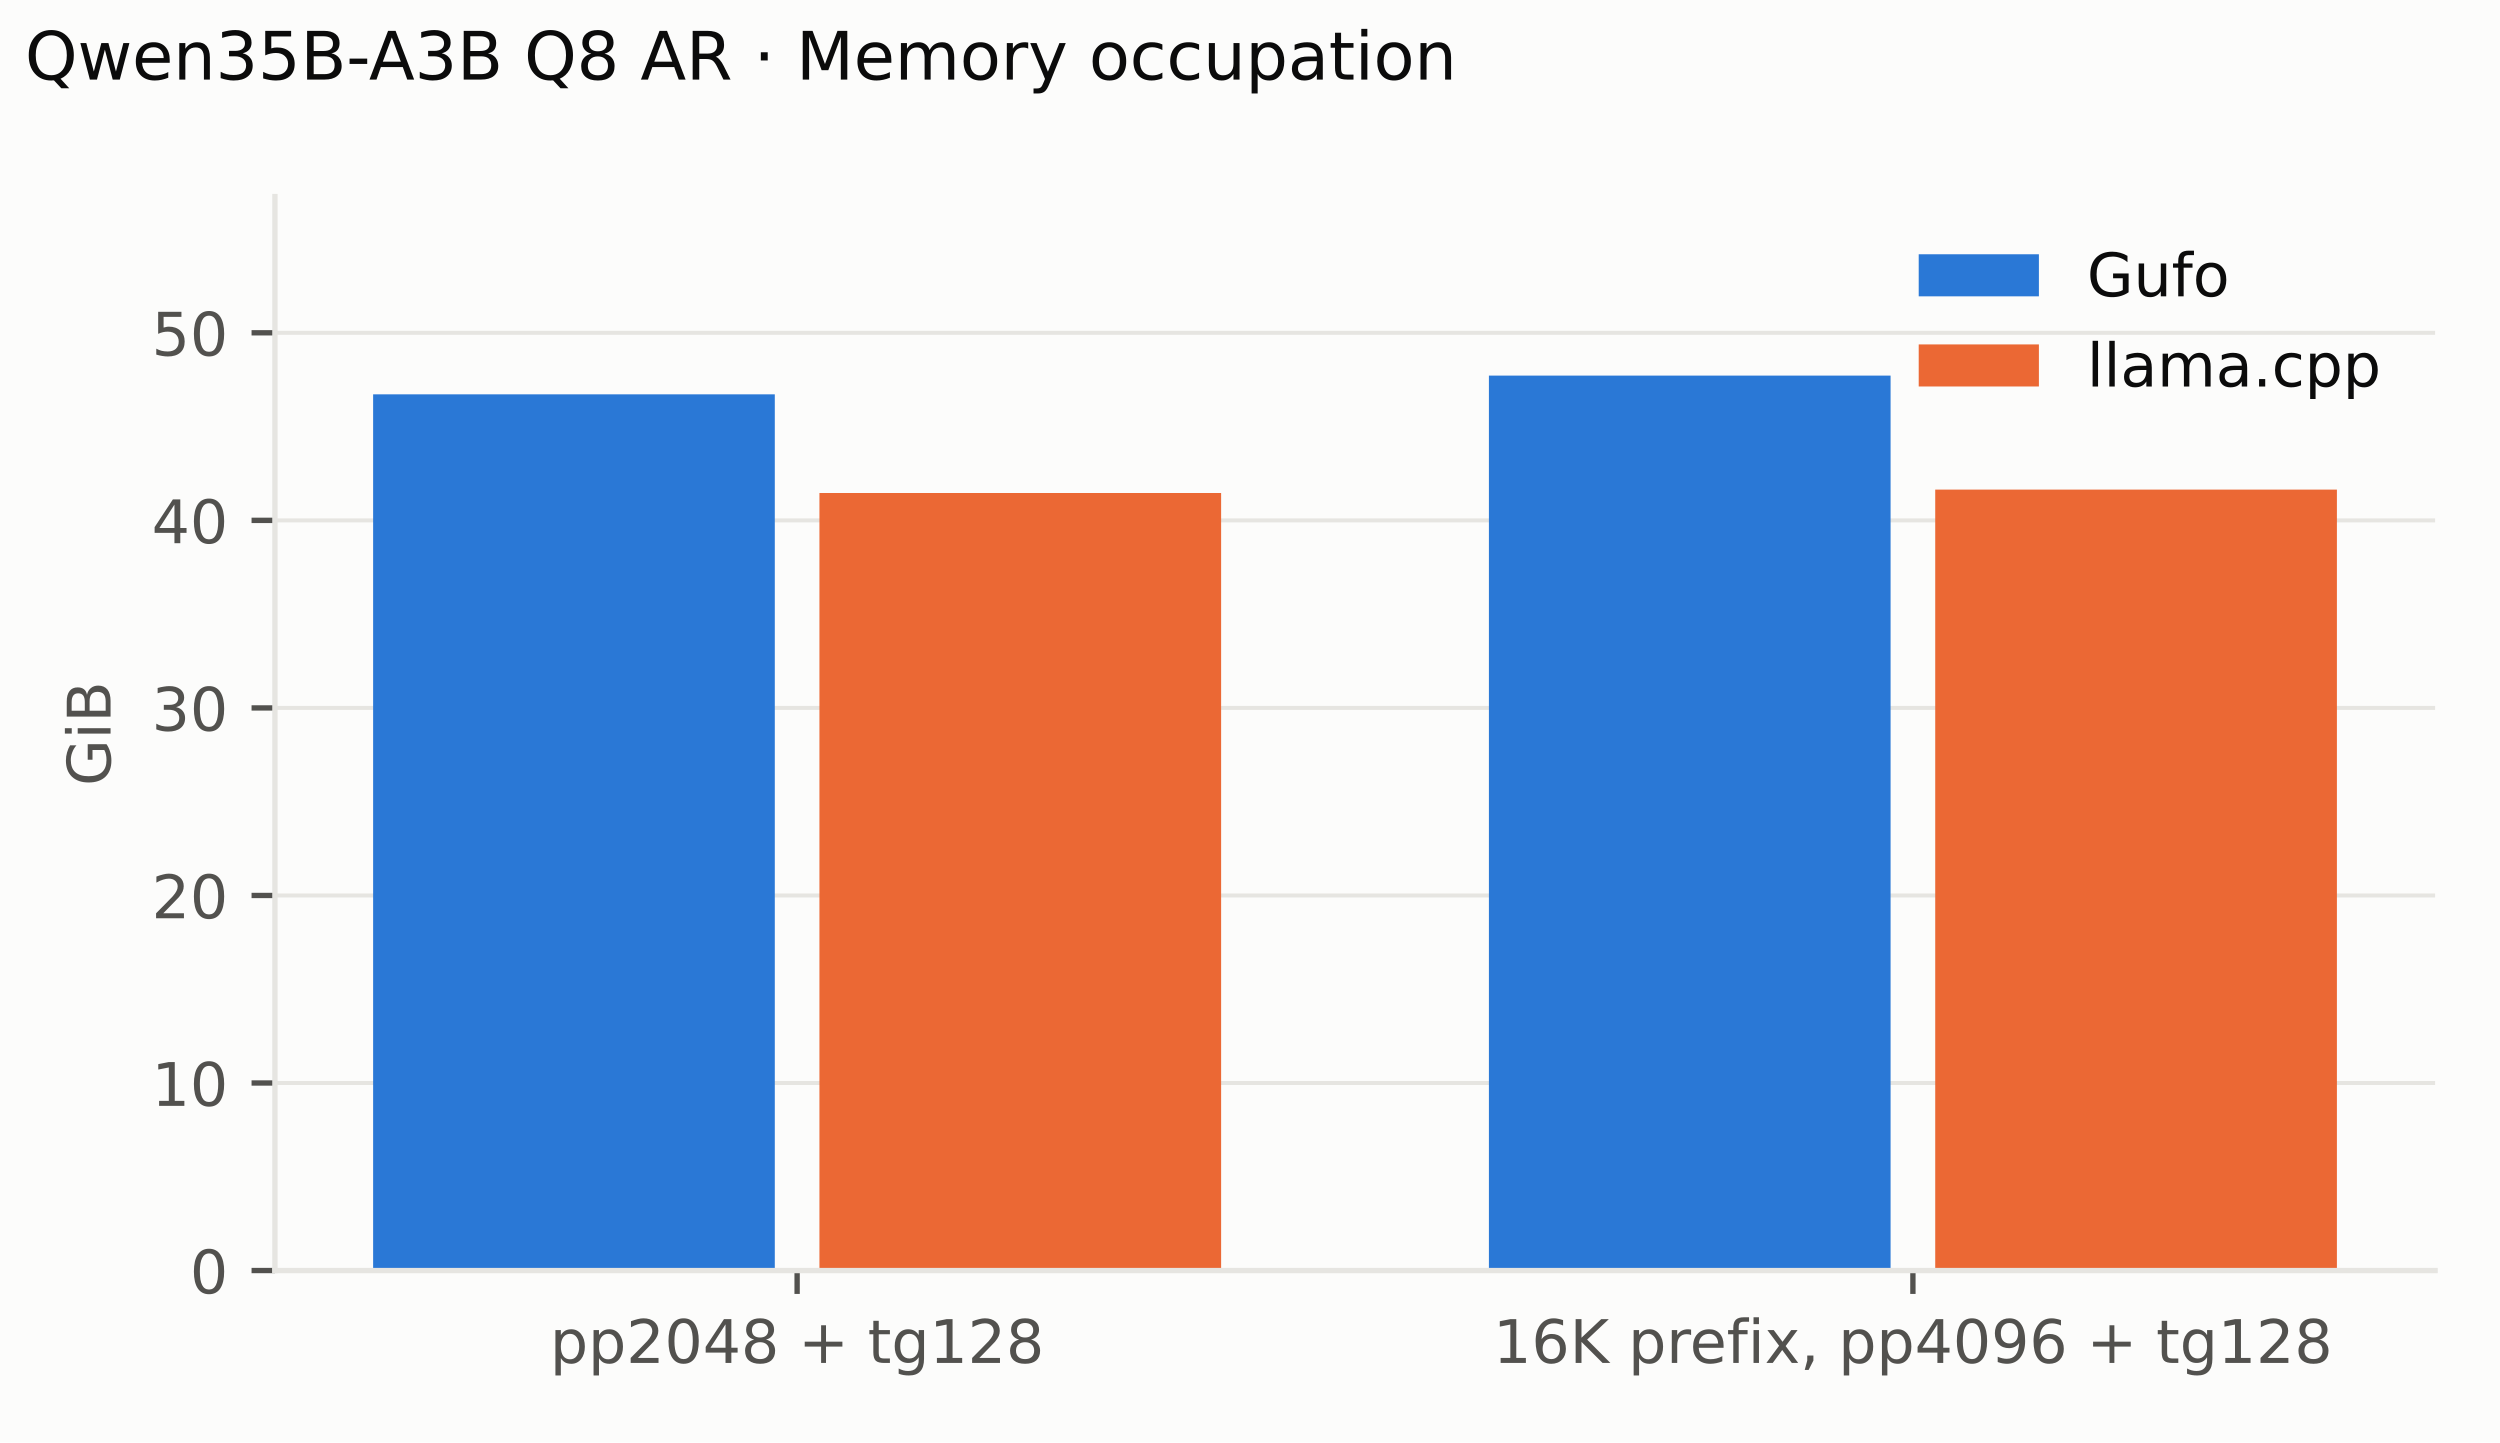
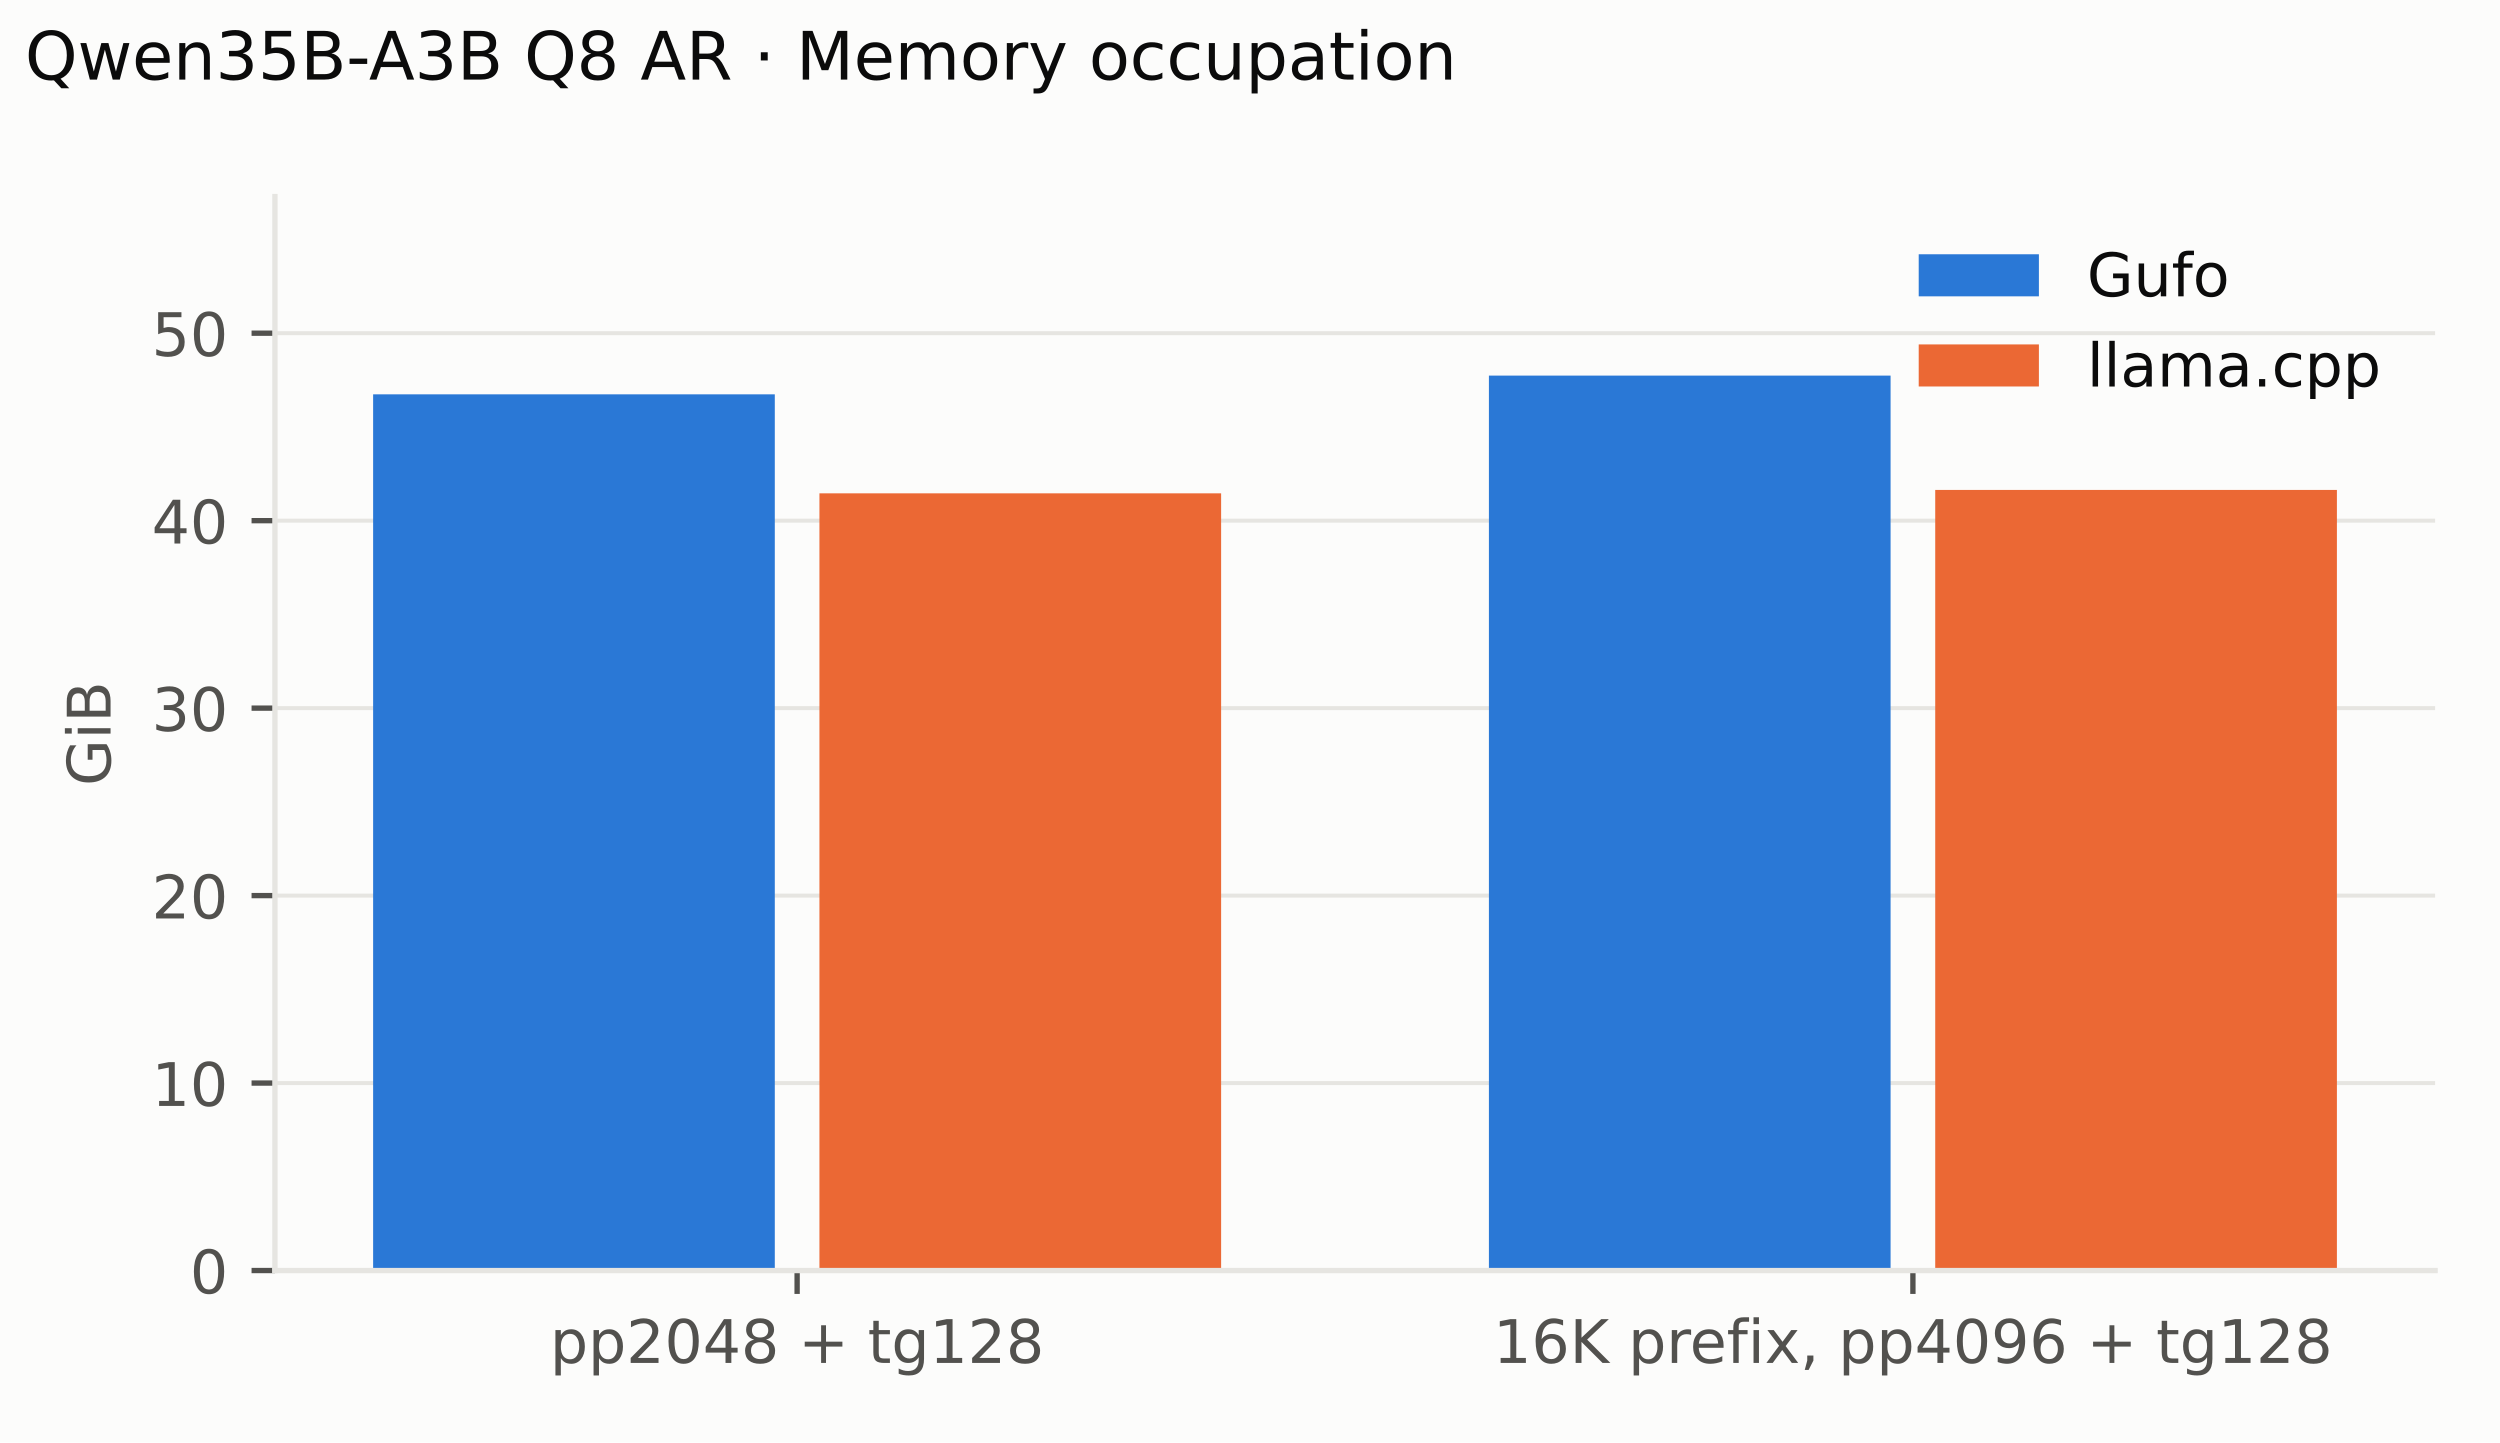
<svg xmlns="http://www.w3.org/2000/svg" xmlns:xlink="http://www.w3.org/1999/xlink" width="374.4pt" height="216pt" viewBox="0 0 374.4 216" version="1.1">
  <defs>
    <style type="text/css">*{stroke-linejoin: round; stroke-linecap: butt}</style>
  </defs>
  <g id="figure_1">
    <g id="patch_1">
      <path d="M 0 216 L 374.4 216 L 374.4 0 L 0 0 z " style="fill: #fcfcfb" />
    </g>
    <g id="axes_1">
      <g id="patch_2">
        <path d="M 41.173 190.279 L 364.68 190.279 L 364.68 29.441 L 41.173 29.441 z " style="fill: #fcfcfb" />
      </g>
      <g id="matplotlib.axis_1">
        <g id="xtick_1">
          <g id="line2d_1">
            <defs>
              <path id="m1ebf051f68" d="M 0 0 L 0 3.5 " style="stroke: #52514e; stroke-width: 0.8" />
            </defs>
            <g>
              <use xlink:href="#m1ebf051f68" x="119.376" y="190.279" style="fill: #52514e; stroke: #52514e; stroke-width: 0.8" />
            </g>
          </g>
          <g id="text_1">
            <text style="font-size: 9px; font-family: 'DejaVu Sans', 'Bitstream Vera Sans', 'Computer Modern Sans Serif', 'Lucida Grande', 'Verdana', 'Geneva', 'Lucid', 'Arial', 'Helvetica', 'Avant Garde', sans-serif; text-anchor: middle; fill: #52514e" x="119.376" y="204.117" transform="rotate(-0 119.3763 204.1172)">pp2048 + tg128</text>
          </g>
        </g>
        <g id="xtick_2">
          <g id="line2d_2">
            <g>
              <use xlink:href="#m1ebf051f68" x="286.477" y="190.279" style="fill: #52514e; stroke: #52514e; stroke-width: 0.8" />
            </g>
          </g>
          <g id="text_2">
            <text style="font-size: 9px; font-family: 'DejaVu Sans', 'Bitstream Vera Sans', 'Computer Modern Sans Serif', 'Lucida Grande', 'Verdana', 'Geneva', 'Lucid', 'Arial', 'Helvetica', 'Avant Garde', sans-serif; text-anchor: middle; fill: #52514e" x="286.477" y="204.118" transform="rotate(-0 286.4769 204.1179)">16K prefix, pp4096 + tg128</text>
          </g>
        </g>
      </g>
      <g id="matplotlib.axis_2">
        <g id="ytick_1">
          <g id="line2d_3">
            <path d="M 41.173 190.279 L 364.68 190.279 " clip-path="url(#pd96fb9d682)" style="fill: none; stroke: #e6e5e1; stroke-width: 0.6; stroke-linecap: square" />
          </g>
          <g id="line2d_4">
            <defs>
              <path id="m680e5b1e24" d="M 0 0 L -3.5 0 " style="stroke: #52514e; stroke-width: 0.8" />
            </defs>
            <g>
              <use xlink:href="#m680e5b1e24" x="41.173" y="190.279" style="fill: #52514e; stroke: #52514e; stroke-width: 0.8" />
            </g>
          </g>
          <g id="text_3">
            <text style="font-size: 9px; font-family: 'DejaVu Sans', 'Bitstream Vera Sans', 'Computer Modern Sans Serif', 'Lucida Grande', 'Verdana', 'Geneva', 'Lucid', 'Arial', 'Helvetica', 'Avant Garde', sans-serif; text-anchor: end; fill: #52514e" x="34.173" y="193.698" transform="rotate(-0 34.1732 193.6982)">0</text>
          </g>
        </g>
        <g id="ytick_2">
          <g id="line2d_5">
-             <path d="M 41.173 162.192 L 364.68 162.192 " clip-path="url(#pd96fb9d682)" style="fill: none; stroke: #e6e5e1; stroke-width: 0.6; stroke-linecap: square" />
+             <path d="M 41.173 162.204 L 364.68 162.204 " clip-path="url(#pd96fb9d682)" style="fill: none; stroke: #e6e5e1; stroke-width: 0.6; stroke-linecap: square" />
          </g>
          <g id="line2d_6">
            <g>
-               <use xlink:href="#m680e5b1e24" x="41.173" y="162.192" style="fill: #52514e; stroke: #52514e; stroke-width: 0.8" />
+               <use xlink:href="#m680e5b1e24" x="41.173" y="162.204" style="fill: #52514e; stroke: #52514e; stroke-width: 0.8" />
            </g>
          </g>
          <g id="text_4">
-             <text style="font-size: 9px; font-family: 'DejaVu Sans', 'Bitstream Vera Sans', 'Computer Modern Sans Serif', 'Lucida Grande', 'Verdana', 'Geneva', 'Lucid', 'Arial', 'Helvetica', 'Avant Garde', sans-serif; text-anchor: end; fill: #52514e" x="34.173" y="165.611" transform="rotate(-0 34.1732 165.611)">10</text>
+             <text style="font-size: 9px; font-family: 'DejaVu Sans', 'Bitstream Vera Sans', 'Computer Modern Sans Serif', 'Lucida Grande', 'Verdana', 'Geneva', 'Lucid', 'Arial', 'Helvetica', 'Avant Garde', sans-serif; text-anchor: end; fill: #52514e" x="34.173" y="165.623" transform="rotate(-0 34.1732 165.6228)">10</text>
          </g>
        </g>
        <g id="ytick_3">
          <g id="line2d_7">
-             <path d="M 41.173 134.105 L 364.68 134.105 " clip-path="url(#pd96fb9d682)" style="fill: none; stroke: #e6e5e1; stroke-width: 0.6; stroke-linecap: square" />
+             <path d="M 41.173 134.128 L 364.68 134.128 " clip-path="url(#pd96fb9d682)" style="fill: none; stroke: #e6e5e1; stroke-width: 0.6; stroke-linecap: square" />
          </g>
          <g id="line2d_8">
            <g>
-               <use xlink:href="#m680e5b1e24" x="41.173" y="134.105" style="fill: #52514e; stroke: #52514e; stroke-width: 0.8" />
+               <use xlink:href="#m680e5b1e24" x="41.173" y="134.128" style="fill: #52514e; stroke: #52514e; stroke-width: 0.8" />
            </g>
          </g>
          <g id="text_5">
-             <text style="font-size: 9px; font-family: 'DejaVu Sans', 'Bitstream Vera Sans', 'Computer Modern Sans Serif', 'Lucida Grande', 'Verdana', 'Geneva', 'Lucid', 'Arial', 'Helvetica', 'Avant Garde', sans-serif; text-anchor: end; fill: #52514e" x="34.173" y="137.524" transform="rotate(-0 34.1732 137.5239)">20</text>
+             <text style="font-size: 9px; font-family: 'DejaVu Sans', 'Bitstream Vera Sans', 'Computer Modern Sans Serif', 'Lucida Grande', 'Verdana', 'Geneva', 'Lucid', 'Arial', 'Helvetica', 'Avant Garde', sans-serif; text-anchor: end; fill: #52514e" x="34.173" y="137.547" transform="rotate(-0 34.1732 137.5474)">20</text>
          </g>
        </g>
        <g id="ytick_4">
          <g id="line2d_9">
-             <path d="M 41.173 106.018 L 364.68 106.018 " clip-path="url(#pd96fb9d682)" style="fill: none; stroke: #e6e5e1; stroke-width: 0.6; stroke-linecap: square" />
+             <path d="M 41.173 106.053 L 364.68 106.053 " clip-path="url(#pd96fb9d682)" style="fill: none; stroke: #e6e5e1; stroke-width: 0.6; stroke-linecap: square" />
          </g>
          <g id="line2d_10">
            <g>
-               <use xlink:href="#m680e5b1e24" x="41.173" y="106.018" style="fill: #52514e; stroke: #52514e; stroke-width: 0.8" />
+               <use xlink:href="#m680e5b1e24" x="41.173" y="106.053" style="fill: #52514e; stroke: #52514e; stroke-width: 0.8" />
            </g>
          </g>
          <g id="text_6">
-             <text style="font-size: 9px; font-family: 'DejaVu Sans', 'Bitstream Vera Sans', 'Computer Modern Sans Serif', 'Lucida Grande', 'Verdana', 'Geneva', 'Lucid', 'Arial', 'Helvetica', 'Avant Garde', sans-serif; text-anchor: end; fill: #52514e" x="34.173" y="109.437" transform="rotate(-0 34.1732 109.4367)">30</text>
+             <text style="font-size: 9px; font-family: 'DejaVu Sans', 'Bitstream Vera Sans', 'Computer Modern Sans Serif', 'Lucida Grande', 'Verdana', 'Geneva', 'Lucid', 'Arial', 'Helvetica', 'Avant Garde', sans-serif; text-anchor: end; fill: #52514e" x="34.173" y="109.472" transform="rotate(-0 34.1732 109.472)">30</text>
          </g>
        </g>
        <g id="ytick_5">
          <g id="line2d_11">
-             <path d="M 41.173 77.931 L 364.68 77.931 " clip-path="url(#pd96fb9d682)" style="fill: none; stroke: #e6e5e1; stroke-width: 0.6; stroke-linecap: square" />
+             <path d="M 41.173 77.978 L 364.68 77.978 " clip-path="url(#pd96fb9d682)" style="fill: none; stroke: #e6e5e1; stroke-width: 0.6; stroke-linecap: square" />
          </g>
          <g id="line2d_12">
            <g>
-               <use xlink:href="#m680e5b1e24" x="41.173" y="77.931" style="fill: #52514e; stroke: #52514e; stroke-width: 0.8" />
+               <use xlink:href="#m680e5b1e24" x="41.173" y="77.978" style="fill: #52514e; stroke: #52514e; stroke-width: 0.8" />
            </g>
          </g>
          <g id="text_7">
-             <text style="font-size: 9px; font-family: 'DejaVu Sans', 'Bitstream Vera Sans', 'Computer Modern Sans Serif', 'Lucida Grande', 'Verdana', 'Geneva', 'Lucid', 'Arial', 'Helvetica', 'Avant Garde', sans-serif; text-anchor: end; fill: #52514e" x="34.173" y="81.349" transform="rotate(-0 34.1732 81.34946)">40</text>
+             <text style="font-size: 9px; font-family: 'DejaVu Sans', 'Bitstream Vera Sans', 'Computer Modern Sans Serif', 'Lucida Grande', 'Verdana', 'Geneva', 'Lucid', 'Arial', 'Helvetica', 'Avant Garde', sans-serif; text-anchor: end; fill: #52514e" x="34.173" y="81.397" transform="rotate(-0 34.1732 81.39653)">40</text>
          </g>
        </g>
        <g id="ytick_6">
          <g id="line2d_13">
-             <path d="M 41.173 49.843 L 364.68 49.843 " clip-path="url(#pd96fb9d682)" style="fill: none; stroke: #e6e5e1; stroke-width: 0.6; stroke-linecap: square" />
+             <path d="M 41.173 49.902 L 364.68 49.902 " clip-path="url(#pd96fb9d682)" style="fill: none; stroke: #e6e5e1; stroke-width: 0.6; stroke-linecap: square" />
          </g>
          <g id="line2d_14">
            <g>
-               <use xlink:href="#m680e5b1e24" x="41.173" y="49.843" style="fill: #52514e; stroke: #52514e; stroke-width: 0.8" />
+               <use xlink:href="#m680e5b1e24" x="41.173" y="49.902" style="fill: #52514e; stroke: #52514e; stroke-width: 0.8" />
            </g>
          </g>
          <g id="text_8">
-             <text style="font-size: 9px; font-family: 'DejaVu Sans', 'Bitstream Vera Sans', 'Computer Modern Sans Serif', 'Lucida Grande', 'Verdana', 'Geneva', 'Lucid', 'Arial', 'Helvetica', 'Avant Garde', sans-serif; text-anchor: end; fill: #52514e" x="34.173" y="53.262" transform="rotate(-0 34.1732 53.26226)">50</text>
+             <text style="font-size: 9px; font-family: 'DejaVu Sans', 'Bitstream Vera Sans', 'Computer Modern Sans Serif', 'Lucida Grande', 'Verdana', 'Geneva', 'Lucid', 'Arial', 'Helvetica', 'Avant Garde', sans-serif; text-anchor: end; fill: #52514e" x="34.173" y="53.321" transform="rotate(-0 34.1732 53.3211)">50</text>
          </g>
        </g>
        <g id="text_9">
          <text style="font-size: 9px; font-family: 'DejaVu Sans', 'Bitstream Vera Sans', 'Computer Modern Sans Serif', 'Lucida Grande', 'Verdana', 'Geneva', 'Lucid', 'Arial', 'Helvetica', 'Avant Garde', sans-serif; text-anchor: middle; fill: #52514e" x="16.559" y="109.86" transform="rotate(-90 16.55859 109.86)">GiB</text>
        </g>
      </g>
      <g id="patch_3">
-         <path d="M 55.878 190.279 L 116.034 190.279 L 116.034 59.056 L 55.878 59.056 z " clip-path="url(#pd96fb9d682)" style="fill: #2a78d6" />
+         <path d="M 55.878 190.279 L 116.034 190.279 L 116.034 59.055 L 55.878 59.055 z " clip-path="url(#pd96fb9d682)" style="fill: #2a78d6" />
      </g>
      <g id="patch_4">
        <path d="M 222.979 190.279 L 283.135 190.279 L 283.135 56.247 L 222.979 56.247 z " clip-path="url(#pd96fb9d682)" style="fill: #2a78d6" />
      </g>
      <g id="patch_5">
-         <path d="M 122.718 190.279 L 182.875 190.279 L 182.875 73.83 L 122.718 73.83 z " clip-path="url(#pd96fb9d682)" style="fill: #eb6834" />
+         <path d="M 122.718 190.279 L 182.875 190.279 L 182.875 73.879 L 122.718 73.879 z " clip-path="url(#pd96fb9d682)" style="fill: #eb6834" />
      </g>
      <g id="patch_6">
-         <path d="M 289.819 190.279 L 349.975 190.279 L 349.975 73.324 L 289.819 73.324 z " clip-path="url(#pd96fb9d682)" style="fill: #eb6834" />
+         <path d="M 289.819 190.279 L 349.975 190.279 L 349.975 73.373 L 289.819 73.373 z " clip-path="url(#pd96fb9d682)" style="fill: #eb6834" />
      </g>
      <g id="patch_7">
        <path d="M 41.173 190.279 L 41.173 29.441 " style="fill: none; stroke: #e6e5e1; stroke-width: 0.8; stroke-linejoin: miter; stroke-linecap: square" />
      </g>
      <g id="patch_8">
        <path d="M 41.173 190.279 L 364.68 190.279 " style="fill: none; stroke: #e6e5e1; stroke-width: 0.8; stroke-linejoin: miter; stroke-linecap: square" />
      </g>
      <g id="legend_1">
        <g id="patch_9">
          <path d="M 287.346 44.379 L 305.346 44.379 L 305.346 38.079 L 287.346 38.079 z " style="fill: #2a78d6" />
        </g>
        <g id="text_10">
          <text style="font-size: 9px; font-family: 'DejaVu Sans', 'Bitstream Vera Sans', 'Computer Modern Sans Serif', 'Lucida Grande', 'Verdana', 'Geneva', 'Lucid', 'Arial', 'Helvetica', 'Avant Garde', sans-serif; text-anchor: start; fill: #0b0b0b" x="312.546" y="44.379" transform="rotate(-0 312.5461 44.37938)">Gufo</text>
        </g>
        <g id="patch_10">
          <path d="M 287.346 57.88 L 305.346 57.88 L 305.346 51.58 L 287.346 51.58 z " style="fill: #eb6834" />
        </g>
        <g id="text_11">
          <text style="font-size: 9px; font-family: 'DejaVu Sans', 'Bitstream Vera Sans', 'Computer Modern Sans Serif', 'Lucida Grande', 'Verdana', 'Geneva', 'Lucid', 'Arial', 'Helvetica', 'Avant Garde', sans-serif; text-anchor: start; fill: #0b0b0b" x="312.546" y="57.88" transform="rotate(-0 312.5461 57.88008)">llama.cpp</text>
        </g>
      </g>
    </g>
    <g id="text_12">
      <text style="font-size: 10px; font-family: 'DejaVu Sans', 'Bitstream Vera Sans', 'Computer Modern Sans Serif', 'Lucida Grande', 'Verdana', 'Geneva', 'Lucid', 'Arial', 'Helvetica', 'Avant Garde', sans-serif; text-anchor: start; fill: #0b0b0b" x="3.744" y="11.918" transform="rotate(-0 3.744 11.91844)">Qwen35B-A3B Q8 AR · Memory occupation</text>
    </g>
  </g>
  <defs>
    <clipPath id="pd96fb9d682">
      <rect x="41.173" y="29.441" width="323.507" height="160.839" />
    </clipPath>
  </defs>
</svg>
